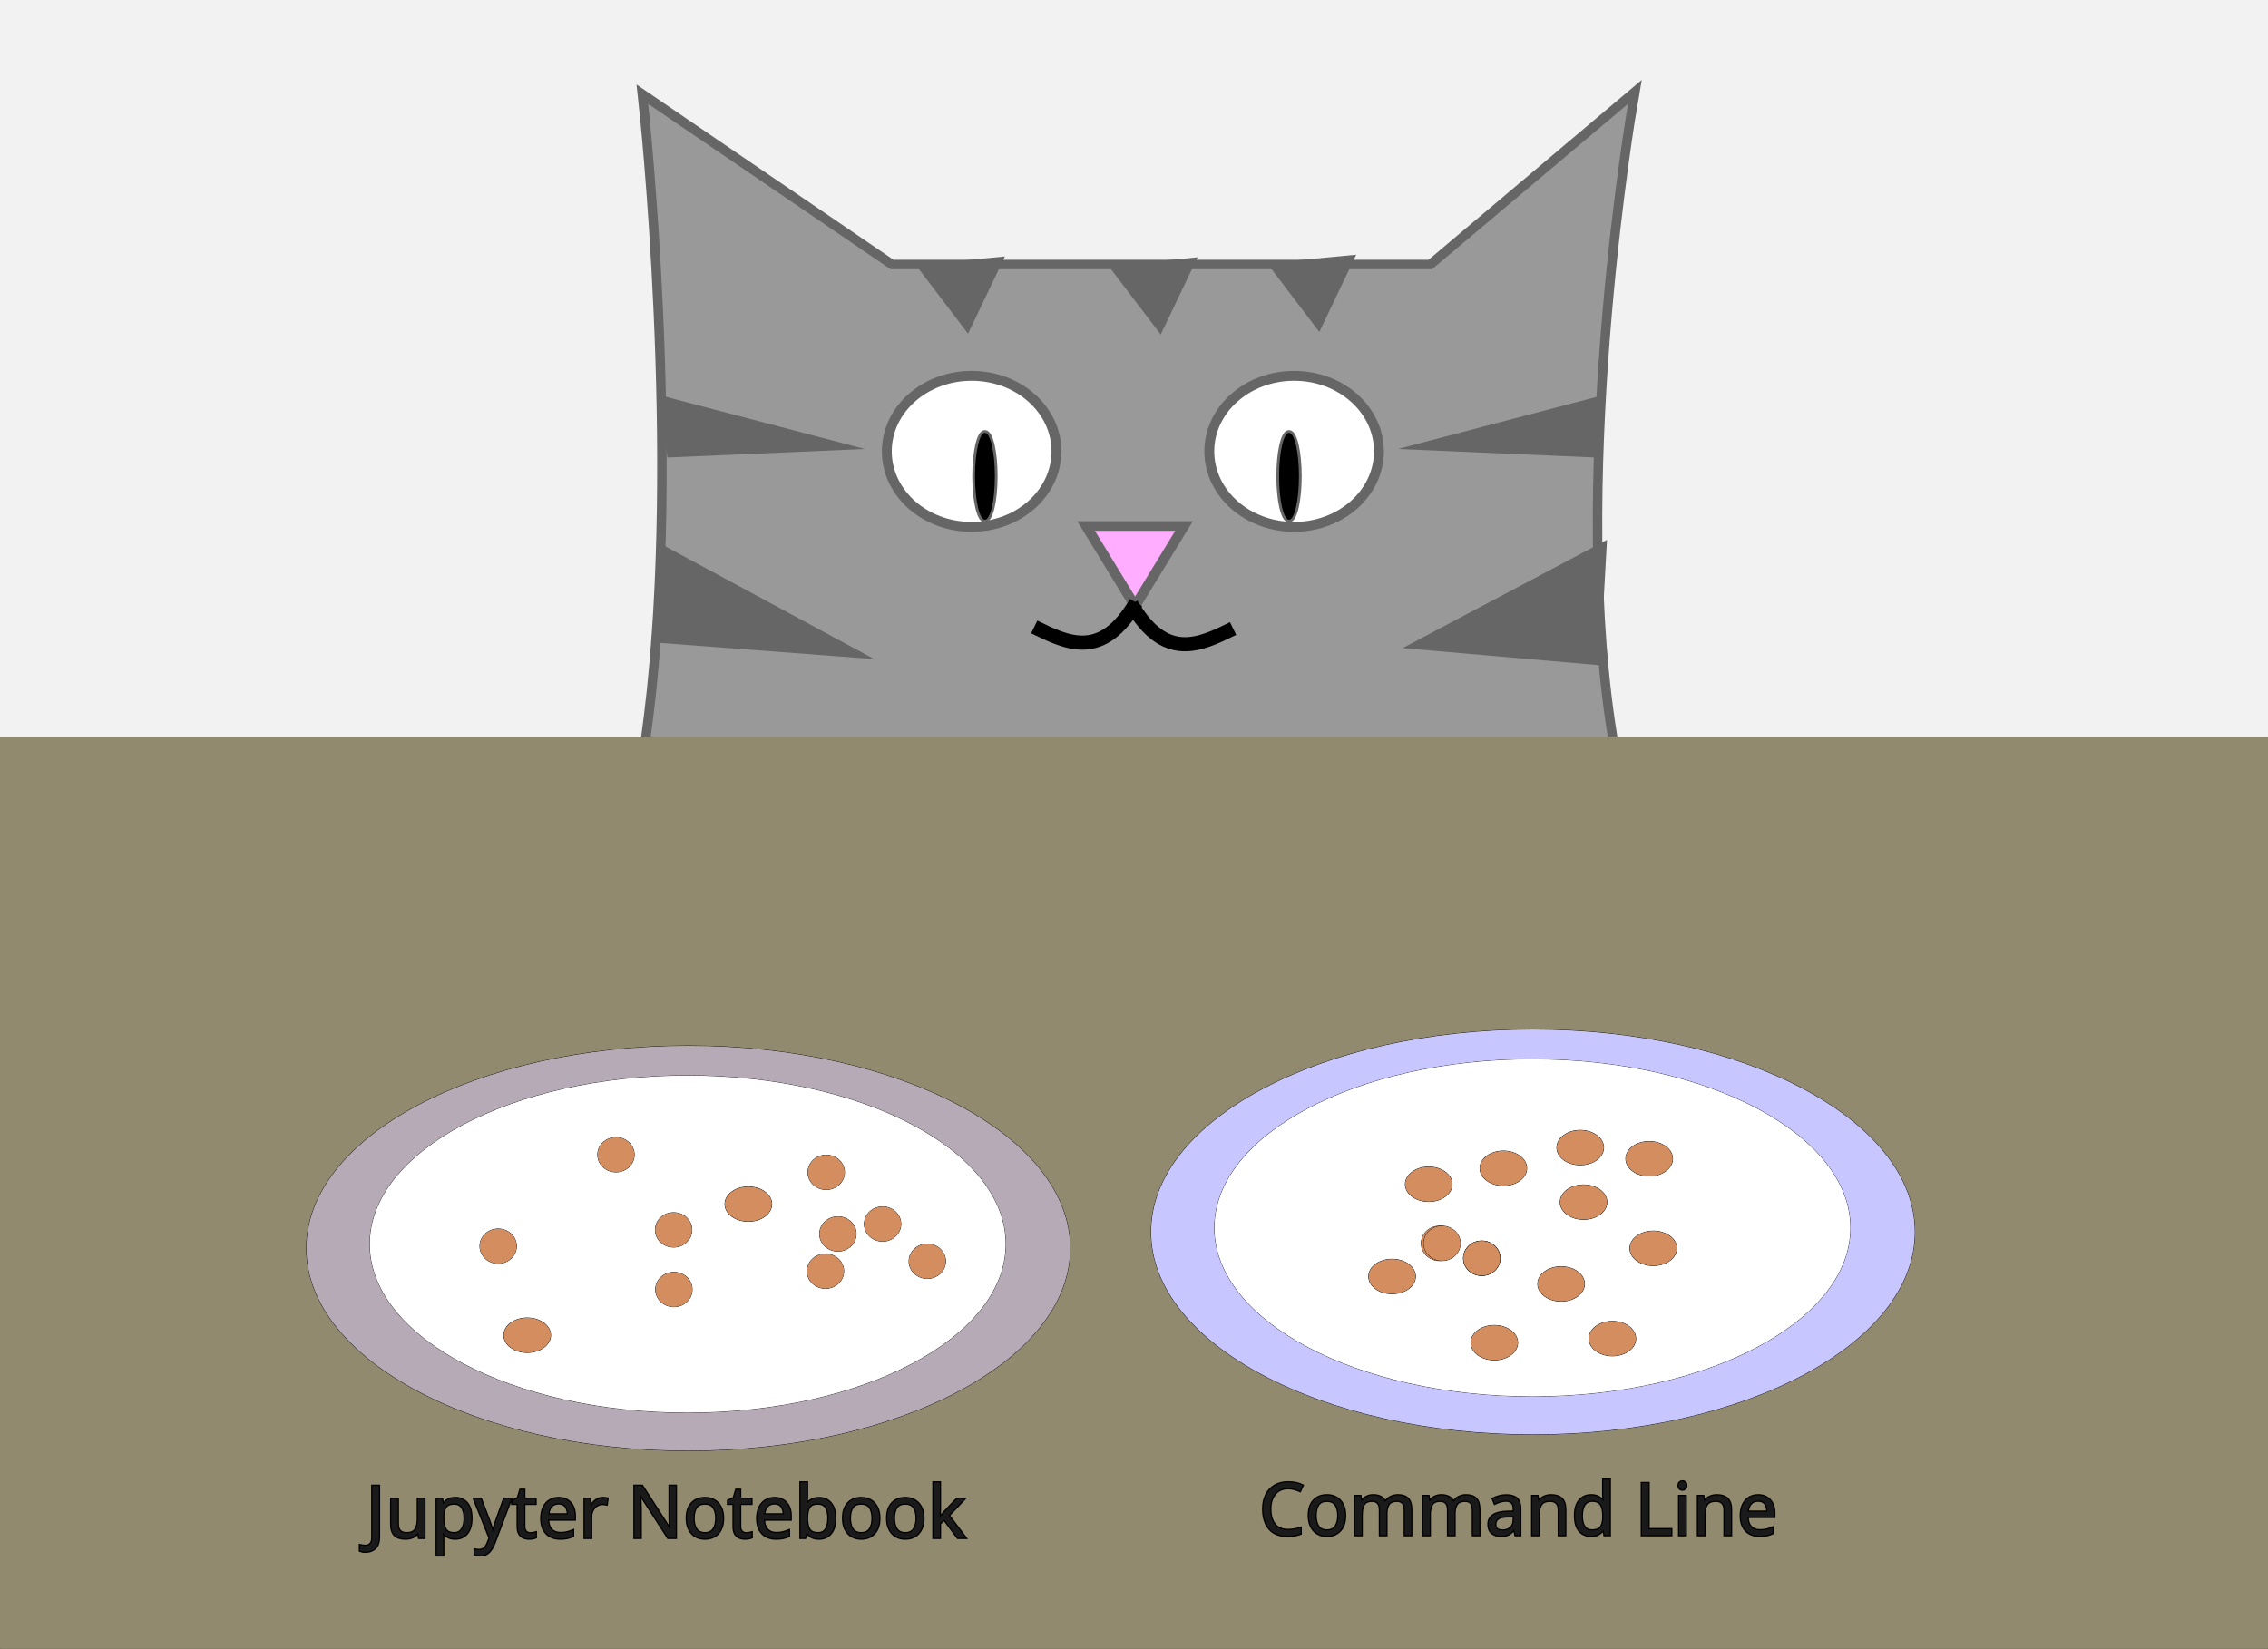
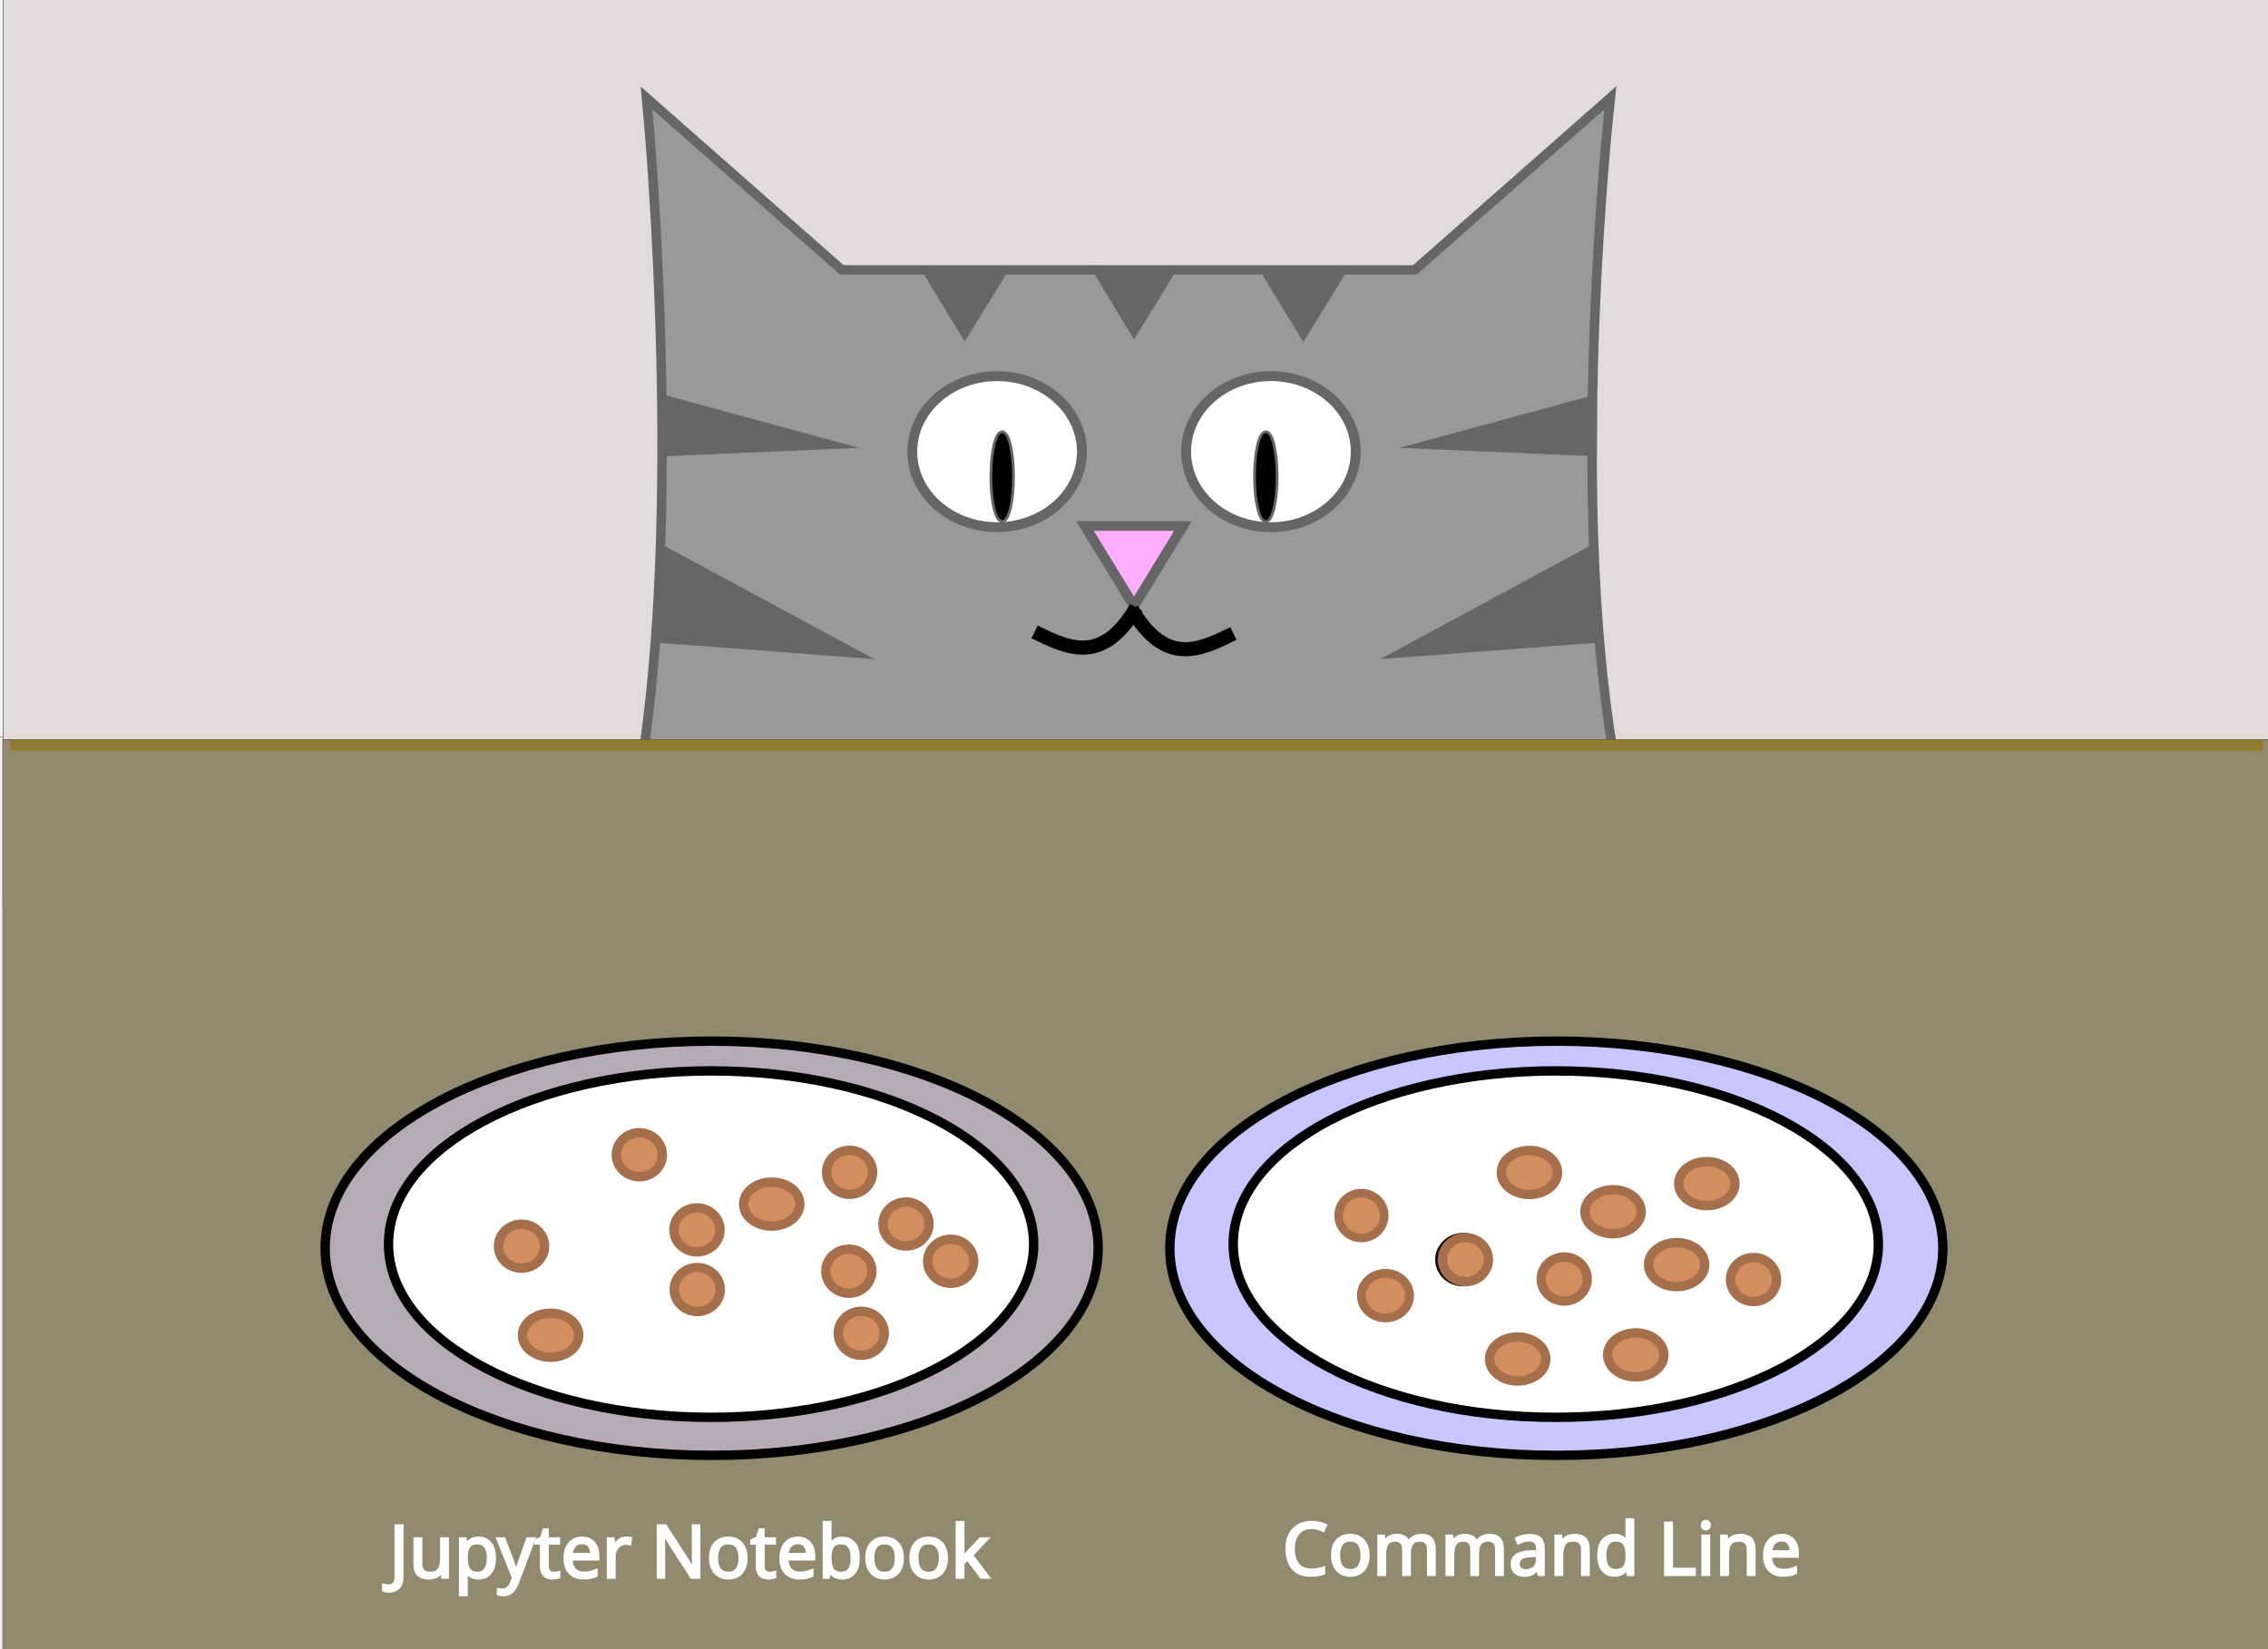
<svg xmlns="http://www.w3.org/2000/svg" width="241.595mm" height="175.666mm" viewBox="0 0 241.595 175.666" version="1.1" id="svg1" xml:space="preserve">
  <defs id="defs1">
    <rect x="-50.82" y="418.033" width="944.262" height="344.262" id="rect12" />
    <rect x="13.115" y="686.885" width="265.574" height="68.852" id="rect11" />
    <rect x="27.169" y="147.286" width="786.479" height="762.169" id="rect5" />
    <rect x="404.679" y="183.035" width="217.354" height="137.276" id="rect4" />
    <clipPath clipPathUnits="userSpaceOnUse" id="clipPath1">
      <rect style="vector-effect:non-scaling-stroke;fill:#c87137;fill-rule:evenodd;stroke:#000000;stroke-width:0.265;stroke-miterlimit:4.9;-inkscape-stroke:hairline;paint-order:markers stroke fill" id="rect2" width="66.21" height="132.042" x="38.591" y="82.479" ry="0" />
    </clipPath>
    <rect x="13.115" y="686.885" width="265.574" height="68.852" id="rect11-8" />
  </defs>
  <g id="layer1" transform="translate(9.325477,-34.69947)">
    <rect style="vector-effect:non-scaling-stroke;fill:#f2f2f2;fill-opacity:1;fill-rule:evenodd;stroke:#000000;stroke-width:0.193;stroke-miterlimit:4.9;-inkscape-stroke:hairline;paint-order:markers stroke fill" id="rect14" width="241.595" height="78.508" x="-9.325" y="34.699" />
-     <path style="fill:#999999;fill-rule:evenodd;stroke:#666666;stroke-width:2.019;stroke-miterlimit:4.9;paint-order:markers stroke fill" d="M 58.073,172.866 C 48.118,160.11 56.798,139.139 60.277,110.985 63.757,82.818 59.721,45.771 59.721,45.771 l 25.819,17.612 h 57.68 l 20.875,-17.612 c 0,0 -6.486,37.736 -2.405,65.797 4.059,27.905 14.46,44.012 2.405,61.298 -15.618,22.395 -90.859,19.429 -106.022,0 z" id="path1" />
-     <rect style="vector-effect:non-scaling-stroke;fill:#918a6f;fill-opacity:1;fill-rule:evenodd;stroke:#000000;stroke-width:0.264;stroke-miterlimit:4.9;-inkscape-stroke:hairline;paint-order:markers stroke fill" id="rect13" width="241.595" height="97.158" x="-9.325" y="113.207" />
+     <rect style="vector-effect:non-scaling-stroke;fill:#e3dbdb;fill-opacity:1;fill-rule:evenodd;stroke:#000000;stroke-width:0.264;stroke-miterlimit:4.9;-inkscape-stroke:hairline;paint-order:markers stroke fill" id="rect13-4" width="241.595" height="97.158" x="-8.957" y="33.951" />
+     <path style="fill:#999999;fill-rule:evenodd;stroke:#666666;stroke-width:2.019;stroke-miterlimit:4.9;paint-order:markers stroke fill" d="m 57.96,173.446 c -9.955,-12.756 -1.275,-33.727 2.203,-61.88 3.48,-28.168 0,-65.215 0,-65.215 l 20,17.612 h 61.414 l 20,-17.612 c 0,0 -4.081,37.736 0,65.797 4.059,27.905 14.46,44.012 2.405,61.298 -15.618,22.395 -90.859,19.429 -106.022,0 z" id="path1" />
+     <rect style="vector-effect:non-scaling-stroke;fill:#918a6f;fill-opacity:1;fill-rule:evenodd;stroke:#000000;stroke-width:0.264;stroke-miterlimit:4.9;-inkscape-stroke:hairline;paint-order:markers stroke fill" id="rect13" width="241.595" height="97.158" x="-9.021" y="113.511" />
    <text xml:space="preserve" transform="scale(0.2645833)" id="text4" style="font-style:normal;font-variant:normal;font-weight:normal;font-stretch:normal;font-size:18.667px;line-height:1;font-family:sans-serif;-inkscape-font-specification:sans-serif;text-align:center;writing-mode:lr-tb;direction:ltr;white-space:pre;shape-inside:url(#rect5);display:inline;vector-effect:non-scaling-stroke;fill:#ffffff;fill-opacity:1;fill-rule:evenodd;stroke:#000000;stroke-miterlimit:4.9;-inkscape-stroke:hairline;paint-order:markers stroke fill" />
-     <g id="g14" transform="translate(-20.38593,5.253184)">
-       <g id="g7" transform="translate(20.05223,23.45733)">
-         <ellipse style="vector-effect:non-scaling-stroke;fill:#c7c6ff;fill-opacity:1;fill-rule:evenodd;stroke:#000000;stroke-width:0.265;stroke-miterlimit:4.9;-inkscape-stroke:hairline;paint-order:markers stroke fill" id="path5-7" cx="154.306" cy="137.245" rx="40.672" ry="21.566" />
-         <ellipse style="vector-effect:non-scaling-stroke;fill:#ffffff;fill-opacity:1;fill-rule:evenodd;stroke:#000000;stroke-width:0.22;stroke-miterlimit:4.9;-inkscape-stroke:hairline;paint-order:markers stroke fill" id="path5-2-9" cx="154.246" cy="136.805" rx="33.862" ry="17.955" />
+     <g id="g14" transform="translate(-17.89666,6.988156)" style="stroke-width:2;stroke-dasharray:none">
+       <g id="g7" transform="translate(20.05223,23.45733)" style="stroke-width:2;stroke-dasharray:none">
+         <ellipse style="fill:#c7c6ff;fill-opacity:1;fill-rule:evenodd;stroke:#000000;stroke-width:2;stroke-miterlimit:4.9;stroke-dasharray:none;paint-order:markers stroke fill" id="path5-7" cx="154.306" cy="137.245" rx="40.672" ry="21.566" />
+         <ellipse style="fill:#ffffff;fill-opacity:1;fill-rule:evenodd;stroke:#000000;stroke-width:2;stroke-miterlimit:4.9;stroke-dasharray:none;paint-order:markers stroke fill" id="path5-2-9" cx="154.246" cy="136.805" rx="33.862" ry="17.955" />
      </g>
-       <ellipse style="vector-effect:non-scaling-stroke;fill:#d38d5f;fill-opacity:1;fill-rule:evenodd;stroke:#000000;stroke-width:0.265;stroke-miterlimit:4.9;-inkscape-stroke:hairline;paint-order:markers stroke fill" id="path9-7-2-7" cx="164.406" cy="161.916" rx="1.952" ry="1.843" />
-       <ellipse style="vector-effect:non-scaling-stroke;fill:#d38d5f;fill-opacity:1;fill-rule:evenodd;stroke:#000000;stroke-width:0.265;stroke-miterlimit:4.9;-inkscape-stroke:hairline;paint-order:markers stroke fill" id="path9-7-2-71" cx="164.671" cy="161.916" rx="1.952" ry="1.843" />
-       <ellipse style="vector-effect:non-scaling-stroke;fill:#d38d5f;fill-opacity:1;fill-rule:evenodd;stroke:#000000;stroke-width:0.265;stroke-miterlimit:4.9;-inkscape-stroke:hairline;paint-order:markers stroke fill" id="path9-7-2-77" cx="168.904" cy="163.504" rx="1.952" ry="1.843" />
-       <ellipse style="vector-effect:non-scaling-stroke;fill:#d38d5f;fill-opacity:1;fill-rule:evenodd;stroke:#000000;stroke-width:0.265;stroke-miterlimit:4.9;-inkscape-stroke:hairline;paint-order:markers stroke fill" id="path9-7-2-1" cx="168.904" cy="163.504" rx="1.952" ry="1.843" />
-       <ellipse style="vector-effect:non-scaling-stroke;fill:#d38d5f;fill-opacity:1;fill-rule:evenodd;stroke:#000000;stroke-width:0.299;stroke-miterlimit:4.9;-inkscape-stroke:hairline;paint-order:markers stroke fill" id="path9-7-2-2" cx="159.349" cy="165.447" rx="2.494" ry="1.843" />
-       <ellipse style="vector-effect:non-scaling-stroke;fill:#d38d5f;fill-opacity:1;fill-rule:evenodd;stroke:#000000;stroke-width:0.299;stroke-miterlimit:4.9;-inkscape-stroke:hairline;paint-order:markers stroke fill" id="path9-7-2-2-39" cx="170.24" cy="172.5" rx="2.494" ry="1.843" />
-       <ellipse style="vector-effect:non-scaling-stroke;fill:#d38d5f;fill-opacity:1;fill-rule:evenodd;stroke:#000000;stroke-width:0.299;stroke-miterlimit:4.9;-inkscape-stroke:hairline;paint-order:markers stroke fill" id="path9-7-2-2-39-3" cx="182.818" cy="172.066" rx="2.494" ry="1.843" />
-       <ellipse style="vector-effect:non-scaling-stroke;fill:#d38d5f;fill-opacity:1;fill-rule:evenodd;stroke:#000000;stroke-width:0.299;stroke-miterlimit:4.9;-inkscape-stroke:hairline;paint-order:markers stroke fill" id="path9-7-2-2-3" cx="179.748" cy="157.523" rx="2.494" ry="1.843" />
-       <ellipse style="vector-effect:non-scaling-stroke;fill:#d38d5f;fill-opacity:1;fill-rule:evenodd;stroke:#000000;stroke-width:0.299;stroke-miterlimit:4.9;-inkscape-stroke:hairline;paint-order:markers stroke fill" id="path9-7-2-2-3-2" cx="187.173" cy="162.445" rx="2.494" ry="1.843" />
-       <ellipse style="vector-effect:non-scaling-stroke;fill:#d38d5f;fill-opacity:1;fill-rule:evenodd;stroke:#000000;stroke-width:0.299;stroke-miterlimit:4.9;-inkscape-stroke:hairline;paint-order:markers stroke fill" id="path9-7-2-2-3-7" cx="186.739" cy="152.903" rx="2.494" ry="1.843" />
-       <ellipse style="vector-effect:non-scaling-stroke;fill:#d38d5f;fill-opacity:1;fill-rule:evenodd;stroke:#000000;stroke-width:0.299;stroke-miterlimit:4.9;-inkscape-stroke:hairline;paint-order:markers stroke fill" id="path9-7-2-2-3-1" cx="171.203" cy="153.918" rx="2.494" ry="1.843" />
-       <ellipse style="vector-effect:non-scaling-stroke;fill:#d38d5f;fill-opacity:1;fill-rule:evenodd;stroke:#000000;stroke-width:0.299;stroke-miterlimit:4.9;-inkscape-stroke:hairline;paint-order:markers stroke fill" id="path9-7-2-2-3-8" cx="163.252" cy="155.618" rx="2.494" ry="1.843" />
-       <ellipse style="vector-effect:non-scaling-stroke;fill:#d38d5f;fill-opacity:1;fill-rule:evenodd;stroke:#000000;stroke-width:0.299;stroke-miterlimit:4.9;-inkscape-stroke:hairline;paint-order:markers stroke fill" id="path9-7-2-2-3-0" cx="179.396" cy="151.715" rx="2.494" ry="1.843" />
-       <ellipse style="vector-effect:non-scaling-stroke;fill:#d38d5f;fill-opacity:1;fill-rule:evenodd;stroke:#000000;stroke-width:0.299;stroke-miterlimit:4.9;-inkscape-stroke:hairline;paint-order:markers stroke fill" id="path9-7-2-2-3-28" cx="177.358" cy="166.241" rx="2.494" ry="1.843" />
+       <ellipse style="fill:#d38d5f;fill-opacity:1;fill-rule:evenodd;stroke:#000000;stroke-width:2;stroke-miterlimit:4.9;stroke-dasharray:none;paint-order:markers stroke fill" id="path9-7-2-7" cx="164.406" cy="161.916" rx="1.952" ry="1.843" />
+       <ellipse style="fill:#d38d5f;fill-opacity:1;fill-rule:evenodd;stroke:#a66f4b;stroke-width:2;stroke-miterlimit:4.9;stroke-dasharray:none;stroke-opacity:1;paint-order:markers stroke fill" id="path9-7-2-71" cx="164.671" cy="161.916" rx="1.952" ry="1.843" />
+       <ellipse style="fill:#d38d5f;fill-opacity:1;fill-rule:evenodd;stroke:#a66f4b;stroke-width:2;stroke-miterlimit:4.9;stroke-dasharray:none;stroke-opacity:1;paint-order:markers stroke fill" id="path9-7-2-77" cx="175.199" cy="163.978" rx="1.952" ry="1.843" />
+       <ellipse style="fill:#d38d5f;fill-opacity:1;fill-rule:evenodd;stroke:#a66f4b;stroke-width:2;stroke-miterlimit:4.9;stroke-dasharray:none;stroke-opacity:1;paint-order:markers stroke fill" id="path9-7-2-1" cx="195.362" cy="164.033" rx="1.952" ry="1.843" />
+       <ellipse style="fill:#d38d5f;fill-opacity:1;fill-rule:evenodd;stroke:#a66f4b;stroke-width:1.869;stroke-miterlimit:4.9;stroke-dasharray:none;stroke-opacity:1;paint-order:markers stroke fill" id="path9-7-2-2" cx="156.155" cy="165.751" rx="2.103" ry="1.909" />
+       <ellipse style="fill:#d38d5f;fill-opacity:1;fill-rule:evenodd;stroke:#a66f4b;stroke-width:2;stroke-miterlimit:4.9;stroke-dasharray:none;stroke-opacity:1;paint-order:markers stroke fill" id="path9-7-2-2-39" cx="170.24" cy="172.5" rx="2.494" ry="1.843" />
+       <ellipse style="fill:#d38d5f;fill-opacity:1;fill-rule:evenodd;stroke:#a66f4b;stroke-width:2;stroke-miterlimit:4.9;stroke-dasharray:none;stroke-opacity:1;paint-order:markers stroke fill" id="path9-7-2-2-39-3" cx="182.818" cy="172.066" rx="2.494" ry="1.843" />
+       <ellipse style="fill:#d38d5f;fill-opacity:1;fill-rule:evenodd;stroke:#a66f4b;stroke-width:1.822;stroke-miterlimit:4.9;stroke-dasharray:none;stroke-opacity:1;paint-order:markers stroke fill" id="path9-7-2-2-3" cx="153.593" cy="157.218" rx="1.975" ry="1.932" />
+       <ellipse style="fill:#d38d5f;fill-opacity:1;fill-rule:evenodd;stroke:#a66f4b;stroke-width:2;stroke-miterlimit:4.9;stroke-dasharray:none;stroke-opacity:1;paint-order:markers stroke fill" id="path9-7-2-2-3-2" cx="187.173" cy="162.445" rx="2.494" ry="1.843" />
+       <ellipse style="fill:#d38d5f;fill-opacity:1;fill-rule:evenodd;stroke:#a66f4b;stroke-width:2;stroke-miterlimit:4.9;stroke-dasharray:none;stroke-opacity:1;paint-order:markers stroke fill" id="path9-7-2-2-3-7" cx="190.389" cy="153.815" rx="2.494" ry="1.843" />
+       <ellipse style="fill:#d38d5f;fill-opacity:1;fill-rule:evenodd;stroke:#a66f4b;stroke-width:2;stroke-miterlimit:4.9;stroke-dasharray:none;stroke-opacity:1;paint-order:markers stroke fill" id="path9-7-2-2-3-0" cx="171.489" cy="152.627" rx="2.494" ry="1.843" />
+       <ellipse style="fill:#d38d5f;fill-opacity:1;fill-rule:evenodd;stroke:#a66f4b;stroke-width:2;stroke-miterlimit:4.9;stroke-dasharray:none;stroke-opacity:1;paint-order:markers stroke fill" id="path9-7-2-2-3-28" cx="180.399" cy="156.813" rx="2.494" ry="1.843" />
    </g>
-     <g id="g15" transform="translate(25.59085,9.54235)">
-       <g id="g6" transform="translate(-20.43057,19.29554)">
-         <ellipse style="vector-effect:non-scaling-stroke;fill:#b5aab6;fill-opacity:1;fill-rule:evenodd;stroke:#000000;stroke-width:0.265;stroke-miterlimit:4.9;-inkscape-stroke:hairline;paint-order:markers stroke fill" id="path5" cx="58.832" cy="138.852" rx="40.672" ry="21.566" />
-         <ellipse style="vector-effect:non-scaling-stroke;fill:#ffffff;fill-opacity:1;fill-rule:evenodd;stroke:#000000;stroke-width:0.22;stroke-miterlimit:4.9;-inkscape-stroke:hairline;paint-order:markers stroke fill" id="path5-2" cx="58.772" cy="138.412" rx="33.862" ry="17.955" />
+     <g id="g15" transform="translate(28.08011,9.54235)" style="stroke:#000000;stroke-width:2;stroke-dasharray:none;stroke-opacity:1">
+       <g id="g6" transform="translate(-20.43057,19.29554)" style="stroke:#000000;stroke-width:2;stroke-dasharray:none;stroke-opacity:1">
+         <ellipse style="fill:#b5aab6;fill-opacity:1;fill-rule:evenodd;stroke:#000000;stroke-width:2;stroke-miterlimit:4.9;stroke-dasharray:none;stroke-opacity:1;paint-order:markers stroke fill" id="path5" cx="58.832" cy="138.852" rx="40.672" ry="21.566" />
+         <ellipse style="fill:#ffffff;fill-opacity:1;fill-rule:evenodd;stroke:#000000;stroke-width:2;stroke-miterlimit:4.9;stroke-dasharray:none;stroke-opacity:1;paint-order:markers stroke fill" id="path5-2" cx="58.772" cy="138.412" rx="33.862" ry="17.955" />
      </g>
-       <ellipse style="vector-effect:non-scaling-stroke;fill:#d38d5f;fill-opacity:1;fill-rule:evenodd;stroke:#000000;stroke-width:0.265;stroke-miterlimit:4.9;-inkscape-stroke:hairline;paint-order:markers stroke fill" id="path9-7-2-8" cx="53.095" cy="150.058" rx="1.952" ry="1.843" />
-       <ellipse style="vector-effect:non-scaling-stroke;fill:#d38d5f;fill-opacity:1;fill-rule:evenodd;stroke:#000000;stroke-width:0.265;stroke-miterlimit:4.9;-inkscape-stroke:hairline;paint-order:markers stroke fill" id="path9-7-2-8-8" cx="18.152" cy="157.926" rx="1.952" ry="1.843" />
-       <ellipse style="vector-effect:non-scaling-stroke;fill:#d38d5f;fill-opacity:1;fill-rule:evenodd;stroke:#000000;stroke-width:0.265;stroke-miterlimit:4.9;-inkscape-stroke:hairline;paint-order:markers stroke fill" id="path9" cx="36.868" cy="162.545" rx="1.952" ry="1.843" />
-       <ellipse style="vector-effect:non-scaling-stroke;fill:#d38d5f;fill-opacity:1;fill-rule:evenodd;stroke:#000000;stroke-width:0.265;stroke-miterlimit:4.9;-inkscape-stroke:hairline;paint-order:markers stroke fill" id="path9-7" cx="36.838" cy="156.191" rx="1.952" ry="1.843" />
-       <ellipse style="vector-effect:non-scaling-stroke;fill:#d38d5f;fill-opacity:1;fill-rule:evenodd;stroke:#000000;stroke-width:0.265;stroke-miterlimit:4.9;-inkscape-stroke:hairline;paint-order:markers stroke fill" id="path9-7-9" cx="53.016" cy="160.593" rx="1.952" ry="1.843" />
-       <ellipse style="vector-effect:non-scaling-stroke;fill:#d38d5f;fill-opacity:1;fill-rule:evenodd;stroke:#000000;stroke-width:0.265;stroke-miterlimit:4.9;-inkscape-stroke:hairline;paint-order:markers stroke fill" id="path9-7-2" cx="54.339" cy="156.625" rx="1.952" ry="1.843" />
-       <ellipse style="vector-effect:non-scaling-stroke;fill:#d38d5f;fill-opacity:1;fill-rule:evenodd;stroke:#000000;stroke-width:0.265;stroke-miterlimit:4.9;-inkscape-stroke:hairline;paint-order:markers stroke fill" id="path9-7-5" cx="63.864" cy="159.535" rx="1.952" ry="1.843" />
-       <ellipse style="vector-effect:non-scaling-stroke;fill:#d38d5f;fill-opacity:1;fill-rule:evenodd;stroke:#000000;stroke-width:0.265;stroke-miterlimit:4.9;-inkscape-stroke:hairline;paint-order:markers stroke fill" id="path9-7-7" cx="30.7" cy="148.184" rx="1.952" ry="1.843" />
-       <ellipse style="vector-effect:non-scaling-stroke;fill:#d38d5f;fill-opacity:1;fill-rule:evenodd;stroke:#000000;stroke-width:0.265;stroke-miterlimit:4.9;-inkscape-stroke:hairline;paint-order:markers stroke fill" id="path9-7-7-4" cx="59.102" cy="155.566" rx="1.952" ry="1.843" />
-       <ellipse style="vector-effect:non-scaling-stroke;fill:#d38d5f;fill-opacity:1;fill-rule:evenodd;stroke:#000000;stroke-width:0.299;stroke-miterlimit:4.9;-inkscape-stroke:hairline;paint-order:markers stroke fill" id="path9-7-2-2-3-8-3" cx="21.249" cy="167.416" rx="2.494" ry="1.843" />
-       <ellipse style="vector-effect:non-scaling-stroke;fill:#d38d5f;fill-opacity:1;fill-rule:evenodd;stroke:#000000;stroke-width:0.299;stroke-miterlimit:4.9;-inkscape-stroke:hairline;paint-order:markers stroke fill" id="path9-7-2-2-3-28-6" cx="44.801" cy="153.445" rx="2.494" ry="1.843" />
+       <ellipse style="fill:#d38d5f;fill-opacity:1;fill-rule:evenodd;stroke:#a66f4b;stroke-width:2;stroke-miterlimit:4.9;stroke-dasharray:none;stroke-opacity:1;paint-order:markers stroke fill" id="path9-7-2-8" cx="53.095" cy="150.058" rx="1.952" ry="1.843" />
+       <ellipse style="fill:#d38d5f;fill-opacity:1;fill-rule:evenodd;stroke:#a66f4b;stroke-width:2;stroke-miterlimit:4.9;stroke-dasharray:none;stroke-opacity:1;paint-order:markers stroke fill" id="path9-7-2-8-8" cx="18.152" cy="157.926" rx="1.952" ry="1.843" />
+       <ellipse style="fill:#d38d5f;fill-opacity:1;fill-rule:evenodd;stroke:#a66f4b;stroke-width:2;stroke-miterlimit:4.9;stroke-dasharray:none;stroke-opacity:1;paint-order:markers stroke fill" id="path9" cx="36.868" cy="162.545" rx="1.952" ry="1.843" />
+       <ellipse style="fill:#d38d5f;fill-opacity:1;fill-rule:evenodd;stroke:#a66f4b;stroke-width:2;stroke-miterlimit:4.9;stroke-dasharray:none;stroke-opacity:1;paint-order:markers stroke fill" id="path9-7" cx="36.838" cy="156.191" rx="1.952" ry="1.843" />
+       <ellipse style="fill:#d38d5f;fill-opacity:1;fill-rule:evenodd;stroke:#a66f4b;stroke-width:2;stroke-miterlimit:4.9;stroke-dasharray:none;stroke-opacity:1;paint-order:markers stroke fill" id="path9-7-9" cx="53.016" cy="160.593" rx="1.952" ry="1.843" />
+       <ellipse style="fill:#d38d5f;fill-opacity:1;fill-rule:evenodd;stroke:#a66f4b;stroke-width:2;stroke-miterlimit:4.9;stroke-dasharray:none;stroke-opacity:1;paint-order:markers stroke fill" id="path9-7-2" cx="54.339" cy="167.208" rx="1.952" ry="1.843" />
+       <ellipse style="fill:#d38d5f;fill-opacity:1;fill-rule:evenodd;stroke:#a66f4b;stroke-width:2;stroke-miterlimit:4.9;stroke-dasharray:none;stroke-opacity:1;paint-order:markers stroke fill" id="path9-7-5" cx="63.864" cy="159.535" rx="1.952" ry="1.843" />
+       <ellipse style="fill:#d38d5f;fill-opacity:1;fill-rule:evenodd;stroke:#a66f4b;stroke-width:2;stroke-miterlimit:4.9;stroke-dasharray:none;stroke-opacity:1;paint-order:markers stroke fill" id="path9-7-7" cx="30.7" cy="148.184" rx="1.952" ry="1.843" />
+       <ellipse style="fill:#d38d5f;fill-opacity:1;fill-rule:evenodd;stroke:#a66f4b;stroke-width:2;stroke-miterlimit:4.9;stroke-dasharray:none;stroke-opacity:1;paint-order:markers stroke fill" id="path9-7-7-4" cx="59.102" cy="155.566" rx="1.952" ry="1.843" />
+       <ellipse style="fill:#d38d5f;fill-opacity:1;fill-rule:evenodd;stroke:#a66f4b;stroke-width:2;stroke-miterlimit:4.9;stroke-dasharray:none;stroke-opacity:1;paint-order:markers stroke fill" id="path9-7-2-2-3-8-3" cx="21.249" cy="167.416" rx="2.494" ry="1.843" />
+       <ellipse style="fill:#d38d5f;fill-opacity:1;fill-rule:evenodd;stroke:#a66f4b;stroke-width:2;stroke-miterlimit:4.9;stroke-dasharray:none;stroke-opacity:1;paint-order:markers stroke fill" id="path9-7-2-2-3-28-6" cx="44.801" cy="153.445" rx="2.494" ry="1.843" />
    </g>
-     <text xml:space="preserve" transform="matrix(0.2645833,0,0,0.2645833,25.33069,10.69319)" id="text11" style="font-style:normal;font-variant:normal;font-weight:normal;font-stretch:normal;font-size:29.333px;line-height:1;font-family:sans-serif;-inkscape-font-specification:sans-serif;text-align:center;writing-mode:lr-tb;direction:ltr;white-space:pre;shape-inside:url(#rect11);display:inline;vector-effect:non-scaling-stroke;fill:#1a1a1a;fill-opacity:1;fill-rule:evenodd;stroke:#000000;stroke-miterlimit:4.9;-inkscape-stroke:hairline;paint-order:markers stroke fill">
-       <tspan x="16.23" y="709.98" id="tspan2">Jupyter Notebook</tspan>
+     <text xml:space="preserve" transform="matrix(0.2645833,0,0,0.2645833,27.81996,14.92653)" id="text11" style="font-style:normal;font-variant:normal;font-weight:normal;font-stretch:normal;font-size:29.333px;line-height:1;font-family:sans-serif;-inkscape-font-specification:sans-serif;text-align:center;writing-mode:lr-tb;direction:ltr;white-space:pre;shape-inside:url(#rect11);display:inline;vector-effect:non-scaling-stroke;fill:#ffffff;fill-opacity:1;fill-rule:evenodd;stroke:#ffffff;stroke-miterlimit:4.9;stroke-opacity:1;-inkscape-stroke:hairline;paint-order:markers stroke fill">
+       <tspan x="16.23" y="709.98" id="tspan1">Jupyter Notebook</tspan>
    </text>
-     <text xml:space="preserve" transform="matrix(0.2645833,0,0,0.2645833,115.341,10.40206)" id="text11-5" style="font-style:normal;font-variant:normal;font-weight:normal;font-stretch:normal;font-size:29.333px;line-height:1;font-family:sans-serif;-inkscape-font-specification:sans-serif;text-align:center;writing-mode:lr-tb;direction:ltr;white-space:pre;shape-inside:url(#rect11-8);display:inline;vector-effect:non-scaling-stroke;fill:#1a1a1a;fill-opacity:1;fill-rule:evenodd;stroke:#000000;stroke-miterlimit:4.9;-inkscape-stroke:hairline;paint-order:markers stroke fill">
-       <tspan x="35.637" y="709.98" id="tspan3">Command Line</tspan>
+     <text xml:space="preserve" transform="matrix(0.2645833,0,0,0.2645833,117.8302,14.6354)" id="text11-5" style="font-style:normal;font-variant:normal;font-weight:normal;font-stretch:normal;font-size:29.333px;line-height:1;font-family:sans-serif;-inkscape-font-specification:sans-serif;text-align:center;writing-mode:lr-tb;direction:ltr;white-space:pre;shape-inside:url(#rect11-8);display:inline;vector-effect:non-scaling-stroke;fill:#ffffff;fill-opacity:1;fill-rule:evenodd;stroke:#ffffff;stroke-miterlimit:4.9;stroke-opacity:1;-inkscape-stroke:hairline;paint-order:markers stroke fill">
+       <tspan x="35.637" y="709.98" id="tspan2">Command Line</tspan>
    </text>
    <text xml:space="preserve" transform="scale(0.2645833)" id="text12" style="font-style:normal;font-variant:normal;font-weight:normal;font-stretch:normal;font-size:29.333px;line-height:1;font-family:sans-serif;-inkscape-font-specification:sans-serif;text-align:center;writing-mode:lr-tb;direction:ltr;white-space:pre;shape-inside:url(#rect12);display:inline;vector-effect:non-scaling-stroke;fill:#918a6f;fill-opacity:1;fill-rule:evenodd;stroke:#000000;stroke-miterlimit:4.9;-inkscape-stroke:hairline;paint-order:markers stroke fill" />
-     <ellipse style="fill:#ffffff;fill-opacity:1;fill-rule:evenodd;stroke:#666666;stroke-width:2.107;stroke-miterlimit:4.9;paint-order:markers stroke fill" id="path3-3" cx="128.528" cy="82.786" rx="8.508" ry="7.519" />
-     <ellipse style="fill:#000000;fill-opacity:1;fill-rule:evenodd;stroke:#666666;stroke-width:0.583;stroke-miterlimit:4.9;paint-order:markers stroke fill" id="path3-3-2" cx="127.985" cy="85.441" rx="1.058" ry="4.63" />
-     <ellipse style="fill:#ffffff;fill-opacity:1;fill-rule:evenodd;stroke:#666666;stroke-width:2.107;stroke-miterlimit:4.9;paint-order:markers stroke fill" id="path3" cx="94.176" cy="82.786" rx="8.508" ry="7.519" />
-     <ellipse style="fill:#000000;fill-opacity:1;fill-rule:evenodd;stroke:#666666;stroke-width:0.583;stroke-miterlimit:4.9;paint-order:markers stroke fill" id="path3-3-2-7" cx="95.593" cy="85.441" rx="1.058" ry="4.63" />
-     <path style="fill:#ffaeff;fill-opacity:1;fill-rule:evenodd;stroke:#666666;stroke-width:1.494;stroke-miterlimit:4.9;paint-order:markers stroke fill" id="path4" d="m 87.019,66.589 -2.949,-5.108 5.898,-1e-6 z" transform="matrix(1.450803,0,0,1.370667,-14.66244,6.983528)" />
-     <path id="path6" style="fill:#666666;fill-rule:evenodd;stroke:none;stroke-width:2.107;stroke-miterlimit:4.9;paint-order:markers stroke fill" d="m 161.858,92.217 -0.741,13.363 -21.024,-1.834 z" />
-     <path id="path6-58" style="fill:#666666;fill-rule:evenodd;stroke:none;stroke-width:1.483;stroke-miterlimit:4.9;paint-order:markers stroke fill" d="m 161.353,76.823 -0.741,6.621 -21.024,-0.909 z" />
-     <path id="path6-58-1" style="fill:#666666;fill-rule:evenodd;stroke:none;stroke-width:1.483;stroke-miterlimit:4.9;paint-order:markers stroke fill" d="M 61.027,76.823 61.768,83.444 82.792,82.536 Z" />
-     <path id="path6-5" style="fill:#666666;fill-rule:evenodd;stroke:none;stroke-width:2.107;stroke-miterlimit:4.9;paint-order:markers stroke fill" d="m 61.488,92.874 -1.455,10.251 23.768,1.796 z" />
-     <path style="fill:#666666;fill-opacity:1;fill-rule:evenodd;stroke:none;stroke-width:1.494;stroke-miterlimit:4.9;stroke-opacity:1;paint-order:markers stroke fill" id="path7" d="m 87.019,115.773 -3.844,-5.348 6.553,-0.655 z" transform="matrix(1.450803,0,0,1.370667,-32.45345,-88.43586)" />
-     <path style="fill:#666666;fill-opacity:1;fill-rule:evenodd;stroke:none;stroke-width:1.494;stroke-miterlimit:4.9;stroke-opacity:1;paint-order:markers stroke fill" id="path7-9" d="m 87.019,115.773 -3.844,-5.348 6.553,-0.655 z" transform="matrix(1.450803,0,0,1.370667,-11.92916,-88.3466)" />
-     <path style="fill:#666666;fill-opacity:1;fill-rule:evenodd;stroke:none;stroke-width:1.494;stroke-miterlimit:4.9;stroke-opacity:1;paint-order:markers stroke fill" id="path7-9-2" d="m 87.019,115.773 -3.844,-5.348 6.553,-0.655 z" transform="matrix(1.450803,0,0,1.370667,4.96583,-88.62177)" />
-     <path style="fill:none;fill-opacity:1;fill-rule:evenodd;stroke:#000000;stroke-width:1.506;stroke-miterlimit:4.9;stroke-dasharray:none;paint-order:markers stroke fill" d="m 111.689,98.893 c -3.615,6.129 -7.229,4.378 -10.844,2.602 v 0" id="path18" />
-     <path style="fill:none;fill-opacity:1;fill-rule:evenodd;stroke:#000000;stroke-width:1.506;stroke-miterlimit:4.9;stroke-dasharray:none;paint-order:markers stroke fill" d="m 111.184,99.063 c 3.615,6.129 7.229,4.378 10.844,2.602 v 0" id="path18-8" />
+     <g id="g3" transform="translate(-2.470747)">
+       <g id="g2" transform="translate(0,0.03423061)">
+         <ellipse style="fill:#ffffff;fill-opacity:1;fill-rule:evenodd;stroke:#666666;stroke-width:2.107;stroke-miterlimit:4.9;paint-order:markers stroke fill" id="path3-3" cx="128.528" cy="82.786" rx="8.508" ry="7.519" />
+         <ellipse style="fill:#000000;fill-opacity:1;fill-rule:evenodd;stroke:#666666;stroke-width:0.583;stroke-miterlimit:4.9;paint-order:markers stroke fill" id="path3-3-2" cx="127.985" cy="85.441" rx="1.058" ry="4.63" />
+       </g>
+       <g id="g2-0" transform="matrix(-1,0,0,1,227.8855,0.03423061)">
+         <ellipse style="fill:#ffffff;fill-opacity:1;fill-rule:evenodd;stroke:#666666;stroke-width:2.107;stroke-miterlimit:4.9;paint-order:markers stroke fill" id="path3-3-3" cx="128.528" cy="82.786" rx="8.508" ry="7.519" />
+         <ellipse style="fill:#000000;fill-opacity:1;fill-rule:evenodd;stroke:#666666;stroke-width:0.583;stroke-miterlimit:4.9;paint-order:markers stroke fill" id="path3-3-2-9" cx="127.985" cy="85.441" rx="1.058" ry="4.63" />
+       </g>
+     </g>
+     <path style="fill:#ffaeff;fill-opacity:1;fill-rule:evenodd;stroke:#666666;stroke-width:1.494;stroke-miterlimit:4.9;paint-order:markers stroke fill" id="path4" d="m 87.019,66.589 -2.949,-5.108 5.898,-1e-6 z" transform="matrix(1.450803,0,0,1.370667,-14.77564,6.983528)" />
+     <g id="g1" transform="translate(0.03569962,0.5291667)">
+       <path style="fill:none;fill-opacity:1;fill-rule:evenodd;stroke:#000000;stroke-width:1.506;stroke-miterlimit:4.9;stroke-dasharray:none;paint-order:markers stroke fill" d="m 111.689,98.893 c -3.615,6.129 -7.229,4.378 -10.844,2.602 v 0" id="path18" />
+       <path style="fill:none;fill-opacity:1;fill-rule:evenodd;stroke:#000000;stroke-width:1.506;stroke-miterlimit:4.9;stroke-dasharray:none;paint-order:markers stroke fill" d="m 111.184,99.063 c 3.615,6.129 7.229,4.378 10.844,2.602 v 0" id="path18-8" />
+     </g>
+     <path id="path6-58-1" style="fill:#666666;fill-rule:evenodd;stroke:none;stroke-width:2;stroke-miterlimit:4.9;paint-order:markers stroke fill;stroke-dasharray:none" d="m 61.155,76.7 v 6.621 l 21.024,-0.909 z" />
+     <path id="path6-5" style="fill:#666666;fill-rule:evenodd;stroke:none;stroke-width:2;stroke-miterlimit:4.9;paint-order:markers stroke fill;stroke-dasharray:none" d="m 61.488,92.874 -1.455,10.251 23.768,1.796 z" />
+     <path id="path6-5-2" style="fill:#666666;fill-rule:evenodd;stroke:none;stroke-width:2;stroke-miterlimit:4.9;paint-order:markers stroke fill;stroke-dasharray:none" d="m 160.015,92.874 1.455,10.251 -23.768,1.796 z" />
+     <g id="g4" transform="translate(-1.258525)">
+       <path style="fill:#666666;fill-opacity:1;fill-rule:evenodd;stroke:none;stroke-width:1.418;stroke-miterlimit:4.9;stroke-opacity:1;paint-order:markers stroke fill;stroke-dasharray:none" id="path7-9" d="m 87.019,115.773 -3.844,-5.348 6.553,-0.655 z" transform="matrix(1.442837,0.1518265,-0.1434403,1.363141,3.78744,-100.1576)" />
+       <path style="fill:#666666;fill-opacity:1;fill-rule:evenodd;stroke:none;stroke-width:1.418;stroke-miterlimit:4.9;stroke-opacity:1;paint-order:markers stroke fill;stroke-dasharray:none" id="path7-9-7" d="m 87.019,115.773 -3.844,-5.348 6.553,-0.655 z" transform="matrix(1.442837,0.1518265,-0.1434403,1.363141,21.82075,-99.88448)" />
+       <path style="fill:#666666;fill-opacity:1;fill-rule:evenodd;stroke:none;stroke-width:1.418;stroke-miterlimit:4.9;stroke-opacity:1;paint-order:markers stroke fill;stroke-dasharray:none" id="path7-9-7-8" d="m 87.019,115.773 -3.844,-5.348 6.553,-0.655 z" transform="matrix(1.442837,0.1518265,-0.1434403,1.363141,-14.24587,-99.93838)" />
+     </g>
+     <path id="path6-58-1-4" style="fill:#666666;fill-rule:evenodd;stroke:none;stroke-width:2;stroke-miterlimit:4.9;paint-order:markers stroke fill;stroke-dasharray:none" d="m 160.783,76.7 v 6.621 l -21.024,-0.909 z" />
+     <rect style="fill:#917d31;fill-opacity:1;fill-rule:evenodd;stroke:none;stroke-width:0.834;stroke-miterlimit:4.9;stroke-dasharray:none;stroke-opacity:1;paint-order:markers stroke fill" id="rect6" width="239.95" height="1.216" x="-8.199" y="113.511" />
  </g>
</svg>
